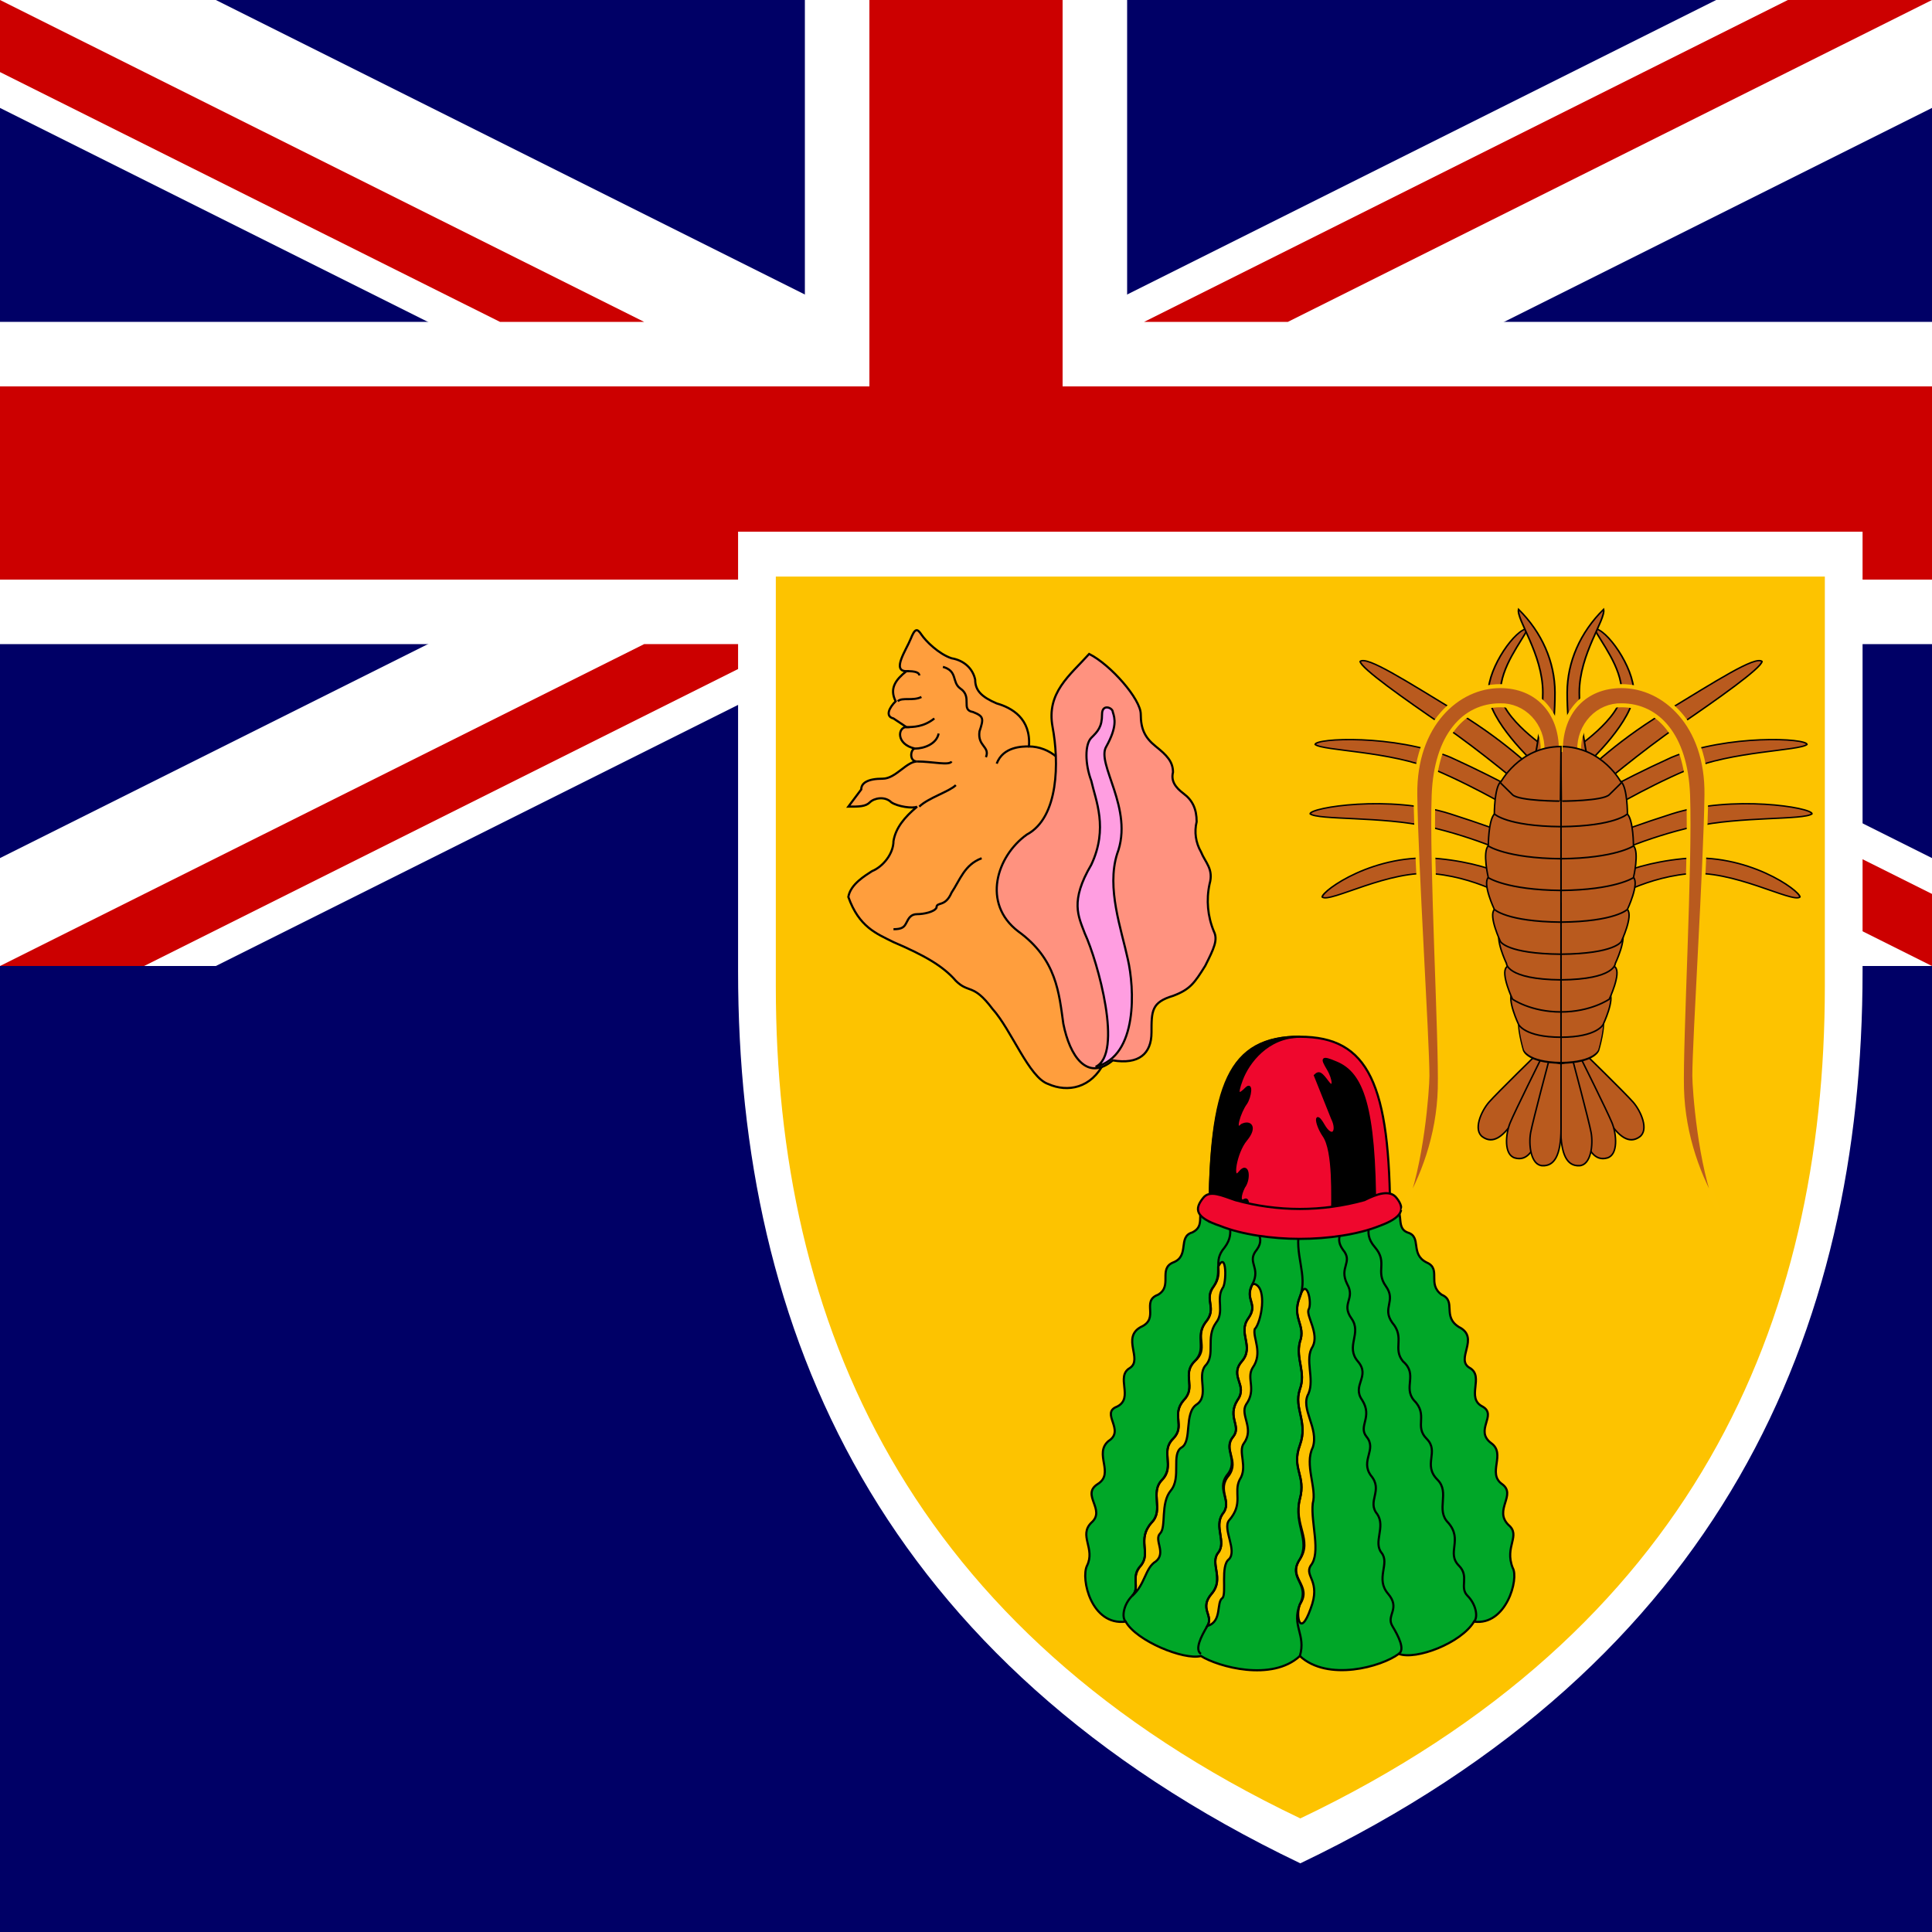
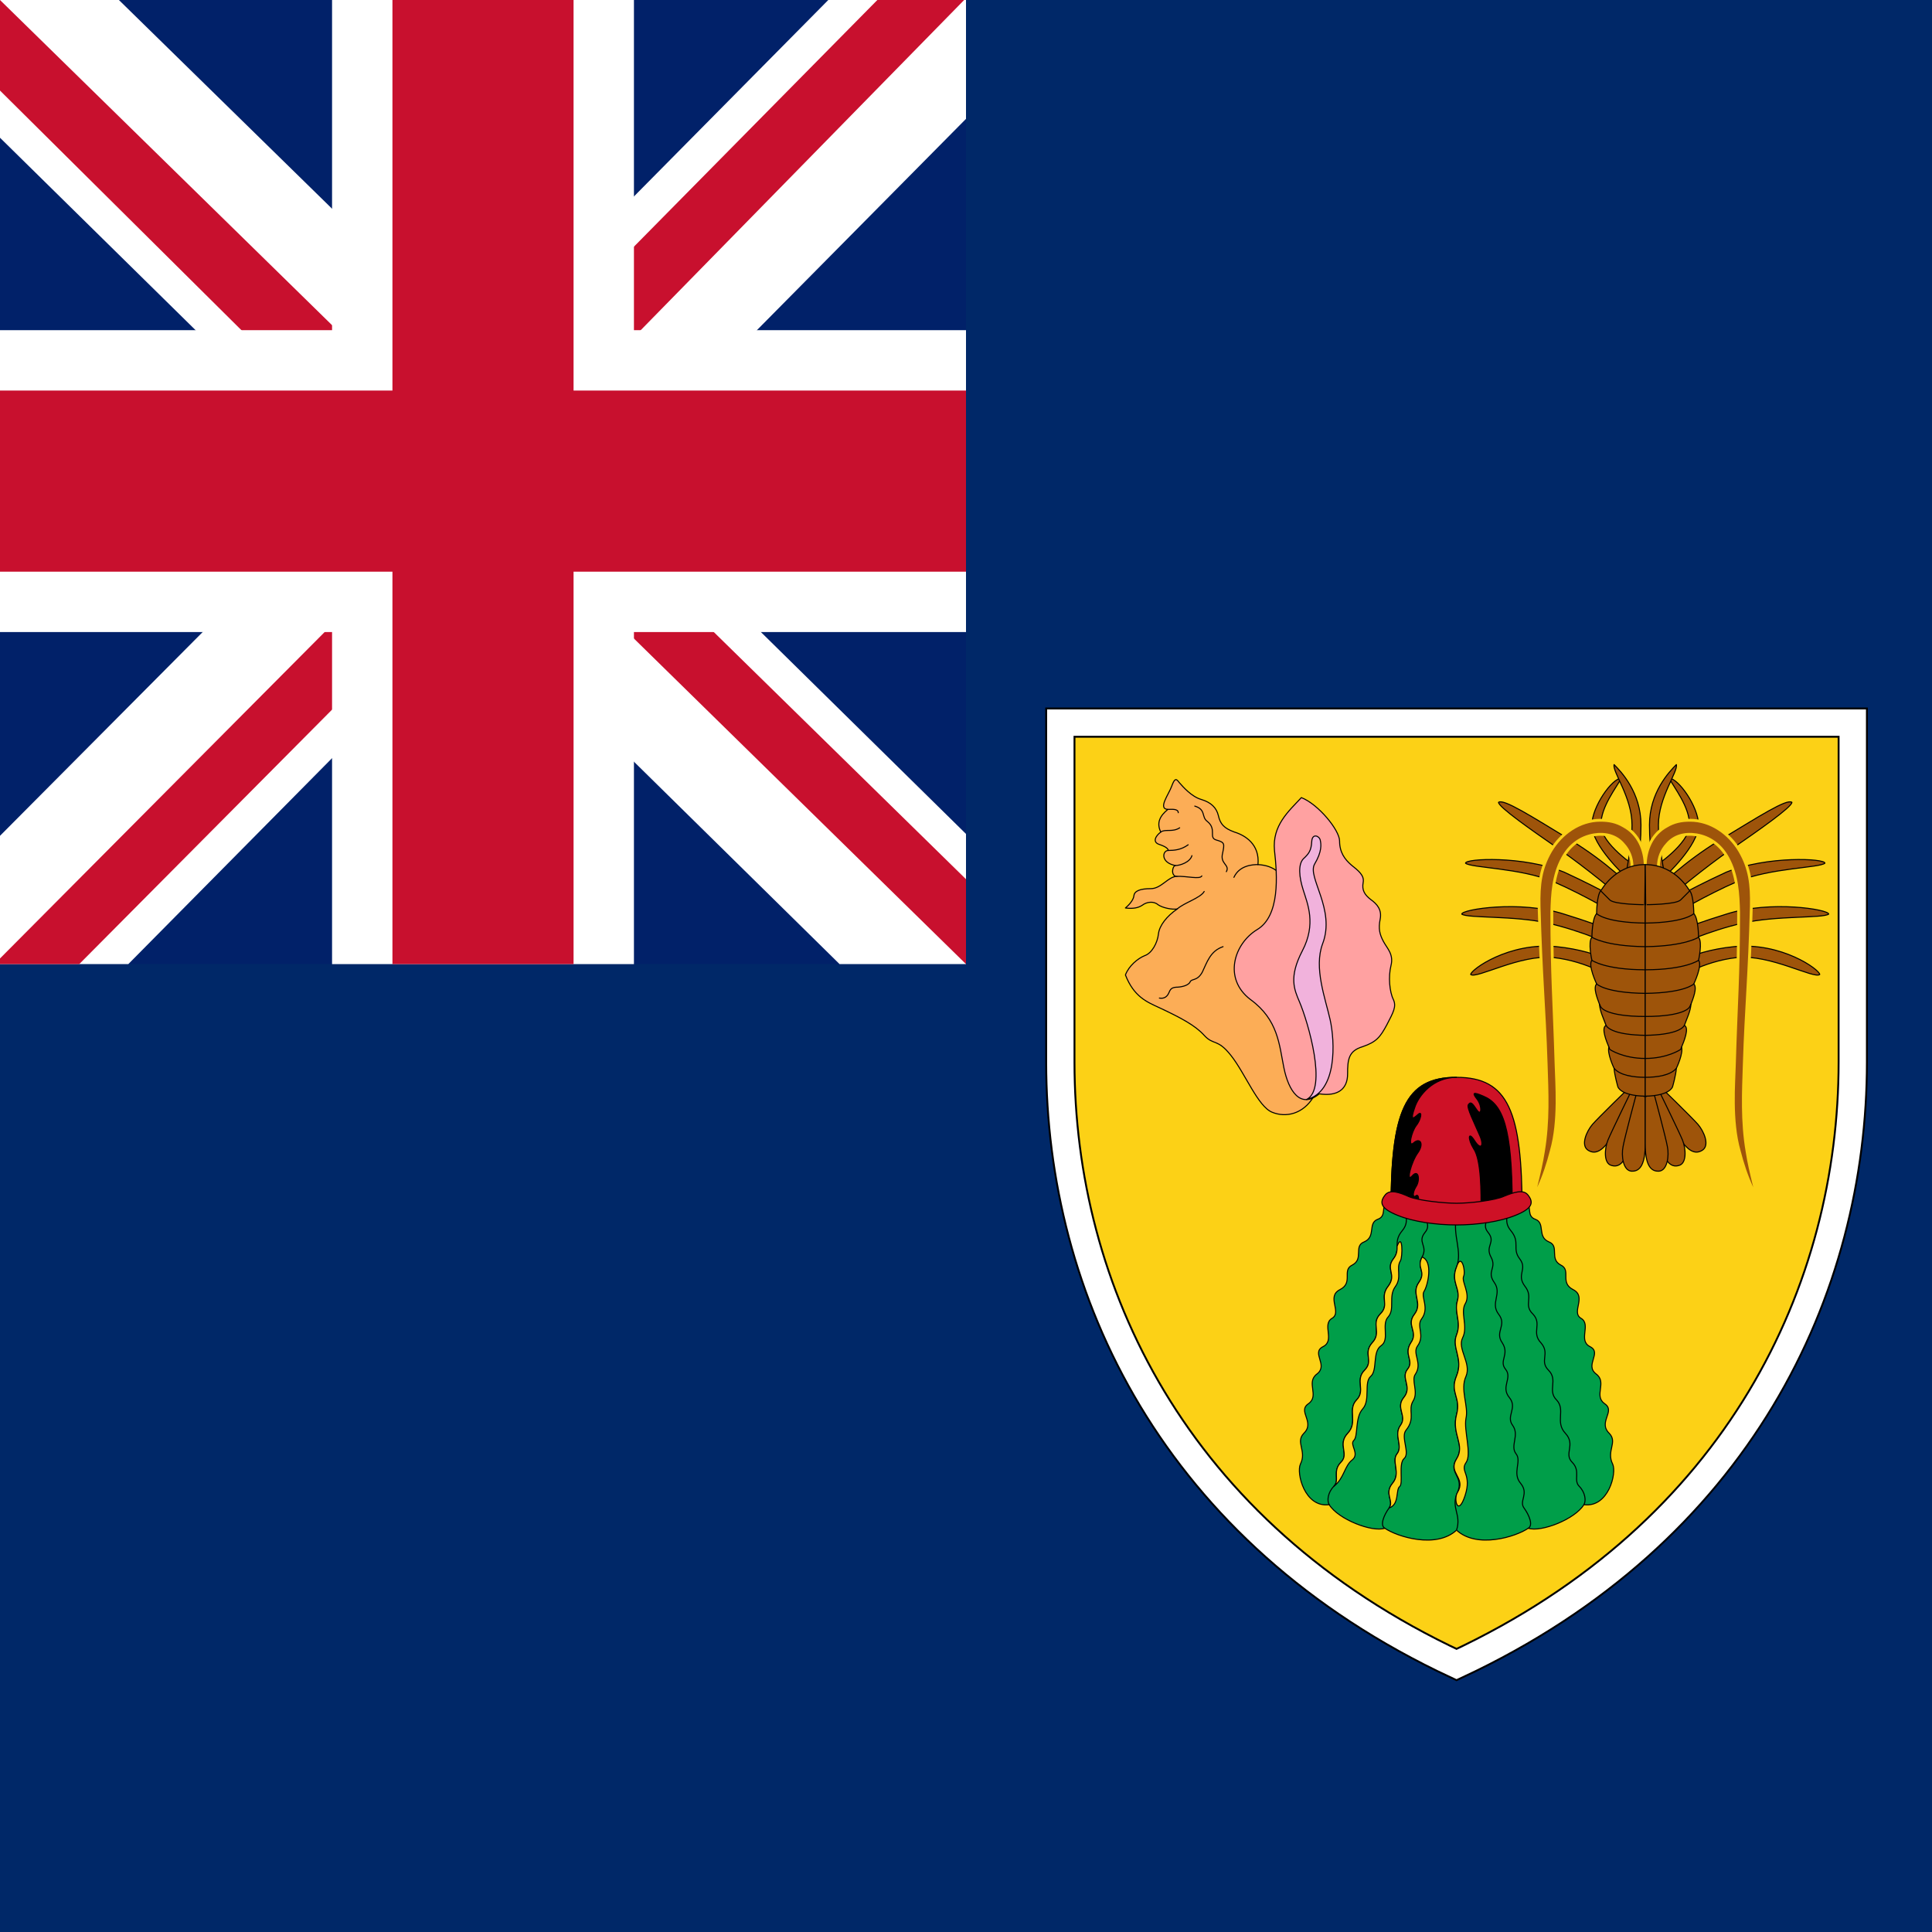
- <svg xmlns="http://www.w3.org/2000/svg" id="flag-icons-tc" viewBox="0 0 512 512">
-   <defs>
-     <clipPath id="tc-a">
-       <path fill-opacity=".7" d="M0 0h512v512H0z" />
-     </clipPath>
-   </defs>
-   <g clip-path="url(#tc-a)">
-     <path fill="#006" d="M1024 512V0H0v512h1024z" />
-     <path fill="#006" fill-rule="evenodd" d="M0 0h512v256H0z" />
-     <g stroke-width="1pt">
-       <path fill="#fff" d="M0 0v28.6L454.8 256H512v-28.6L57.2 0H0zm512 0v28.6L57.2 256H0v-28.6L454.8 0H512z" />
-       <path fill="#fff" d="M213.3 0v256h85.4V0h-85.4zM0 85.3v85.4h512V85.3H0z" />
-       <path fill="#c00" d="M0 102.4v51.2h512v-51.2H0zM230.4 0v256h51.2V0h-51.2zM0 256l170.7-85.3h38.1L38.2 256H0zM0 0l170.7 85.3h-38.2L0 19.1V0zm303.2 85.3L473.8 0H512L341.3 85.3h-38.1zM512 256l-170.7-85.3h38.2L512 236.9V256z" />
-     </g>
-     <path fill="#fff" d="M493.6 140.9v116.5c0 95.6-37.6 183.1-149 236.4-111.4-53.3-149-140.8-149-236.4V140.9h298z" />
-     <path fill="#fdc300" d="M483.6 152.8v108.6c0 89.2-35 170.9-139 220.5-104-49.6-139-131.3-139-220.5V152.8h278z" />
-     <g stroke="#000" stroke-width=".1">
-       <path fill="#ff9e3d" d="M206 52.9a2 2 0 0 0-1.3-.5c.1-1.3-.8-1.8-1.5-2-.7-.3-1-.6-1-1.1-.1-.5-.5-.9-1.1-1-.6-.2-1.2-.8-1.4-1.1-.2-.3-.3-.3-.5.2s-.9 1.5-.2 1.5c-.5.4-.8.8-.5 1.4-.3.3-.5.7-.1.8l.6.4c-.4 0-.5.8.4 1-.2 0-.3.6.1.6-.5 0-1 .8-1.6.8-.7 0-1 .2-1 .5l-.6.8c.5 0 .8 0 1-.2s.7-.3 1 0c.3.2 1 .3 1.2.2-.6.5-1 1-1.1 1.6 0 .6-.5 1.2-1 1.4-.3.2-1 .6-1.1 1.2.5 1.4 1.3 1.7 2.1 2.1 1.4.6 2.3 1.1 2.9 1.8.6.6.8.1 1.7 1.3.9 1 1.7 3.2 2.6 3.5.9.4 2 .2 2.6-1 .7-1 1-12.4-2.2-14.3z" transform="matrix(5.698 0 0 5.6987 -893.7 -100.8)" />
-       <path fill="#ff927f" d="M207.5 48.1c-.9 1-2 1.8-1.7 3.4s.3 4.2-1.2 5c-1.4 1-2.1 3.2-.4 4.5 1.8 1.3 1.9 2.9 2.1 4.3.3 1.5 1.1 2.7 2.3 1.7 1.2.2 1.8-.3 1.8-1.3s0-1.4 1-1.7c.8-.3 1-.6 1.5-1.4.4-.8.6-1.2.4-1.6a3.7 3.7 0 0 1-.2-2.2c.2-.7-.2-1-.4-1.5a1.9 1.9 0 0 1-.2-1.4c0-.6-.2-1-.6-1.3-.4-.3-.6-.6-.5-1 0-.5-.3-.8-.8-1.2s-.7-.8-.7-1.5-1.4-2.3-2.4-2.8z" transform="matrix(5.698 0 0 5.6987 -893.7 -100.8)" />
-       <path fill="#ff9ee1" d="M207.8 67.3c2-.5 1.8-3.7 1.5-5-.3-1.4-1-3.3-.5-4.9.8-2.1-1-4.2-.5-5 .5-.9.4-1.3.3-1.6 0-.2-.5-.4-.5.1 0 .6-.2.8-.5 1.1s-.3 1.2 0 2c.2.9.8 2.2 0 3.9-1 1.7-.6 2.4-.3 3.2.6 1.3 1.8 5.6.5 6.2z" transform="matrix(5.698 0 0 5.6987 -893.7 -100.8)" />
-       <path fill="none" d="M199 48.9c.2 0 .6 0 .6.2m-1 1.2c.2-.2.7 0 1.1-.2m-.7 1.4c.3 0 .8 0 1.3-.4m-.9 1.4c.4 0 1-.2 1.1-.7m-1 1.3c.7 0 1.5.2 1.6 0m-1.5 2.1c.4-.4 1.4-.7 1.7-1m-.6-5.5c.7.2.4.7.8 1 .6.4 0 1 .6 1.1.5.2.5.3.3.9-.1.7.5.7.3 1.2m2-.5c-.3 0-1.2 0-1.5.8m-4.8 7.7c.4 0 .5-.1.6-.3.1-.2.2-.4.5-.4s.8-.1.9-.3c0-.3.4 0 .7-.7.4-.6.6-1.3 1.4-1.6" transform="matrix(5.698 0 0 5.6987 -893.7 -100.8)" />
-     </g>
-     <g stroke="#000" stroke-width=".1">
-       <path fill="#00a728" d="M221.8 73.8c.3.4 0 1 .5 1.2.7.2.1 1 .9 1.4.7.3 0 1 .7 1.5.7.3 0 1 .8 1.5 1 .5-.2 1.5.5 1.9.7.4-.2 1.4.6 1.8.7.4-.4 1.1.4 1.7.7.5-.2 1.4.5 1.9s-.4 1.2.3 1.9c.6.5-.2 1 .2 2 .3.5-.3 2.7-1.8 2.5-.6 1-2.7 1.8-3.5 1.5-.8.6-3.3 1.3-4.6.1-1.3 1.2-3.8.5-4.6 0-.8.2-3-.7-3.5-1.6-1.6.2-2.1-2-1.8-2.6.4-.8-.4-1.4.2-2 .7-.6-.5-1.3.3-1.8s-.2-1.4.5-2c.8-.5-.4-1.3.4-1.6.8-.4-.1-1.4.6-1.8.6-.4-.4-1.4.5-1.9.9-.4 0-1.2.8-1.5.7-.4 0-1.2.7-1.5.8-.3.2-1.2.9-1.4.6-.3.2-.8.5-1.3 1.7.7 6.8 1.2 9 0z" transform="matrix(5.698 0 0 5.6987 -893.7 -100.8)" />
-       <path fill="#fdc300" d="M213.5 76.7c0 .2 0 .5-.2.8-.5.6.2 1-.4 1.7-.5.7.1 1.2-.5 1.8-.6.6.1 1.2-.5 1.8-.6.7.1 1.2-.5 1.8-.6.6.1 1.3-.5 1.9-.6.6.1 1.4-.5 2-.7.8 0 1.4-.5 2-.5.5 0 1-.4 1.4.6-.5.6-1.3 1.1-1.6.5-.4-.1-1 .2-1.3s0-1.4.5-2 0-1.7.5-2 .1-1.6.7-2 0-1.3.4-1.8c.5-.5 0-1.3.5-2 .4-.5 0-1.1.3-1.6.2-.2.2-1.8-.2-1zm1.6.7c-.4.7.3.9-.2 1.6s.3 1.3-.3 2 .3 1.1-.2 1.8c-.5.8.2 1.2-.2 1.7-.5.6.3 1.1-.2 1.8-.6.7.2 1.2-.3 1.8-.4.6.2 1.3-.2 1.8s.3 1.2-.3 1.9.1 1-.2 1.5c.7-.2.4-1.1.7-1.3.2-.2-.1-1.5.3-1.8.4-.4-.3-1.4 0-1.8.7-.8.2-1.3.5-1.9.4-.6-.1-1.3.2-1.7.5-.7-.2-1.3.1-1.8.5-.7 0-1.2.3-1.7.5-.7 0-1.4.1-1.8.3-.3.6-1.9 0-2.1zm2.2.6c-.4 1 .3 1.3 0 2.1-.2.8.3 1.4 0 2.2-.3.9.4 1.5 0 2.6s.3 1.4 0 2.5c-.3 1.2.5 1.9 0 2.8-.6.9.6 1.2 0 2.1-.2.5 0 1.6.5.2.5-1.3-.3-1.5 0-2 .5-.6 0-2 .1-2.9.2-.7-.4-1.8 0-2.6.3-.9-.6-1.8-.2-2.5.3-.7-.2-1.6.2-2.2.3-.6-.3-1.4-.2-1.7.2-.3-.1-1.6-.4-.6z" transform="matrix(5.698 0 0 5.6987 -893.7 -100.8)" />
-       <path fill="#ef072d" d="M221.5 74.4c0-6.3-1-8.5-4.2-8.5-3.3 0-4.2 2.2-4.2 8.5h8.4z" transform="matrix(5.698 0 0 5.6987 -893.7 -100.8)" />
-       <path fill="none" d="M214.3 73.9c-.6.6.1 1-.5 1.8-.6.7 0 1.1-.5 1.8s.2 1-.4 1.7c-.5.7.2 1.2-.5 1.8-.6.6.1 1.2-.5 1.8-.6.7.1 1.2-.5 1.8-.6.6.1 1.2-.5 1.9-.6.6.1 1.4-.5 2-.7.8 0 1.4-.5 2s0 1-.4 1.4c-.4.4-.5 1-.3 1.2m6.3-19c-.6.8.3 1-.2 1.7-.5.6.2.8-.2 1.6s.3.9-.2 1.6.3 1.3-.3 2 .3 1.1-.2 1.8c-.5.8.2 1.2-.2 1.7-.5.6.3 1.1-.3 1.8-.5.7.3 1.2-.2 1.8-.4.6.2 1.3-.2 1.8s.3 1.2-.3 1.9.1 1-.2 1.5c-.3.5-.6 1.1-.3 1.3m4.6-19.8c-.3 1.2.4 2.2 0 3.2s.3 1.3 0 2.1c-.2.8.3 1.4 0 2.2-.3.9.4 1.5 0 2.6s.3 1.4 0 2.5c-.3 1.2.6 1.9 0 2.8-.6.9.5 1.1 0 2.1-.4 1 .3 1.4 0 2.4m3-20.8c.6.6-.2 1 .5 1.8.6.7 0 1.1.5 1.8s-.2 1 .3 1.7c.6.7 0 1.2.5 1.8.7.6 0 1.2.5 1.8.7.7 0 1.2.6 1.8.6.6-.2 1.2.5 1.9.6.6-.1 1.4.5 2 .7.8-.1 1.4.5 2 .5.5 0 1 .4 1.4.4.4.5 1 .3 1.2m-6.3-19c.5.8-.3 1 .2 1.7.5.6-.2.8.2 1.6.4.7-.3.9.2 1.6s-.3 1.3.3 2-.3 1.1.2 1.8c.5.8-.2 1.2.2 1.7.5.6-.3 1.1.2 1.8.6.7-.2 1.2.3 1.8.4.6-.2 1.3.2 1.8s-.3 1.2.3 1.9-.1 1 .2 1.5c.3.5.6 1.1.3 1.3" transform="matrix(5.698 0 0 5.6987 -893.7 -100.8)" />
-       <path d="M213.1 74.4c0-6.3 1-8.5 4.2-8.5-1.5 0-2.4 1.2-2.7 2s-.1.7.2.4.2.4 0 .7c-.3.4-.6 1.4-.2 1 .4-.2.7.1.2.7s-.7 2-.3 1.5c.4-.5.5.3.2.7-.2.4-.2.7 0 .6.3-.2.2.6 0 1h-1.6zm7.7-.3c0-5-.6-6.5-1.8-7-.7-.3-.7-.2-.4.3s.3 1 0 .6-.4-.5-.6-.3l.8 2c.3.6 0 1-.4.3s-.4-.1 0 .5c.5.7.4 2.9.4 3.8l2-.2z" transform="matrix(5.698 0 0 5.6987 -893.7 -100.8)" />
-       <path fill="#ef072d" d="M217.3 75.3c1.3 0 2.7-.2 3.7-.6 1.1-.4 1.2-.8.8-1.3-.3-.4-.9-.2-1.5.1a11.2 11.2 0 0 1-6 0c-.6-.2-1.2-.5-1.5-.1-.4.5-.4.9.8 1.3 1 .4 2.4.6 3.7.6z" transform="matrix(5.698 0 0 5.6987 -893.7 -100.8)" />
-     </g>
-     <g fill="#b95a1e" fill-rule="evenodd">
-       <path stroke="#000" stroke-width="4.4" d="M779.4 912.6v179.2c.1 75.7 19.8 105 54.3 103.6 34.4-1.3 41-58.8 34.5-92-6.6-33.3-53.2-199-53.2-199l-35.6 8.2z" transform="matrix(.07727 -.0499 .04732 .08148 313.5 245.5)" />
-       <path stroke="#000" stroke-width="4.4" d="M779.4 912.6v179.2c.1 75.7 19.8 105 54.3 103.6 34.4-1.3 41-58.8 34.5-92-6.6-33.3-53.2-199-53.2-199l-35.6 8.2z" transform="matrix(.08863 -.01984 .01882 .09346 329.5 211.7)" />
-       <path stroke="#000" stroke-width="4.4" d="M779.4 912.6v179.2c.1 75.7 19.8 105 54.3 103.6 34.4-1.3 41-58.8 34.5-92-6.6-33.3-53.2-199-53.2-199l-35.6 8.2z" transform="matrix(.0906 0 0 .09555 343 194.7)" />
-       <path stroke="#000" stroke-width="5.5" d="M779.5 255.1c159.6-1.4 177.2-35.4 177.2-35.4s35.4-70.9 17.7-88.6c-17.7-17.7-194.9-17.7-194.9-17.7V255z" transform="matrix(.05623 0 0 .09555 369.9 257.3)" />
-       <path stroke="#000" stroke-width="4.4" d="M779.5 255.1c106.3 0 124-35.4 124-35.4s35.5-70.9 17.8-88.6c-17.7-17.7-141.8-17.7-141.8-17.7V255z" transform="matrix(.0906 0 0 .09555 343 250.5)" />
-       <path stroke="#000" stroke-width="4.4" d="M779.5 255.1c88.6 0 141.8-35.4 141.8-35.4s35.4-70.9 17.7-88.6c-17.7-17.7-159.5-17.7-159.5-17.7v141.7z" transform="matrix(.0906 0 0 .09555 343 243.8)" />
-       <path stroke="#000" stroke-width="3.9" d="M832.7 113.4s70.8-88.6 194.9-177.2c124-88.6 213.7-156.7 230.3-141.7 0 17.7-106.3 106.3-195 177.2-88.5 70.8-194.8 177.1-194.8 177.1l-35.4-35.4z" transform="matrix(.11244 0 0 .09555 325.5 194.9)" />
-       <path stroke="#000" stroke-width="3.9" d="M832.7 113.4s70-52 204.4-124c132.2-64 318.9-53.2 318.9-35.5-17.8 17.8-177.2 17.8-283.5 70.9C971 75.5 868 148.8 868 148.8l-35.4-35.4z" transform="matrix(.11244 0 0 .09555 326.4 201.7)" />
-       <path stroke="#000" stroke-width="3.9" d="M832.7 113.4s61.6-35 204.4-88.6c141.7-53.1 329.8-17.7 329.8 0-17.7 17.7-170.4 7-276.7 35.4-110 27.8-222 88.6-222 88.6l-35.5-35.4z" transform="matrix(.11244 0 0 .09555 326.5 213.3)" />
-       <path stroke="#000" stroke-width="3.9" d="M832.7 113.4s71-71 222.4-88.6c152.3-17.7 276.3 88.6 276.3 106.3-17.7 17.7-159.5-78-265.7-64.3-112.6 13.7-197.6 82-197.6 82l-35.5-35.4z" transform="matrix(.11244 0 0 .09555 327.3 225.2)" />
-       <path stroke="#000" stroke-width="4.4" d="M779.5 255.1c159.6-1.4 159.5-45.5 159.5-45.5s35.4-70.8 17.7-88.6c-17.7-17.7-177.2-7.6-177.2-7.6V255z" transform="matrix(.0906 0 0 .09555 343 235.3)" />
-       <path stroke="#000" stroke-width="4.4" d="M779.5 255.1c159.6-1.4 177.2-35.4 177.2-35.4s35.4-70.9 17.7-88.6c-17.7-17.7-194.9-17.7-194.9-17.7V255z" transform="matrix(.0906 0 0 .09555 343 228.5)" />
-       <path stroke="#000" stroke-width="4.4" d="M779.5 255.1c159.6-1.4 195-35.4 195-35.4s35.3-70.9 17.6-88.6c-17.7-17.7-212.6-17.7-212.6-17.7V255z" transform="matrix(.0906 0 0 .09555 343 220)" />
-       <path stroke="#000" stroke-width="4.4" d="M779.5 255.1c159.6-1.4 212.6-35.4 212.6-35.4s17.7-70.9 0-88.6c-17.7-17.7-212.6-17.7-212.6-17.7V255z" transform="matrix(.0906 0 0 .09555 343 211.6)" />
-       <path stroke="#000" stroke-width="3.9" d="M832.7 113.4S946.9 24.8 946.9-46.1c0-70.8-50.4-141.7-64.6-177.1 28.5 0 93.1 106.3 93.1 177.1 0 77.5-107.3 195-107.3 195l-35.4-35.5z" transform="matrix(.11244 0 0 .09555 323.3 187.9)" />
-       <path stroke="#000" stroke-width="3.9" d="M832.7 113.4s-14.3-53.2-14.3-159.5a355 355 0 0 1 85.7-230.3C910-249 847-152.4 847-46c0 77.5 21.1 195 21.1 195l-35.4-35.5z" transform="matrix(.11244 0 0 .09555 323.3 187.9)" />
-       <path stroke="#000" stroke-width="4.4" d="M779.5 255.1c159.6-1.4 212.6-35.4 212.6-35.4s0-70.9-17.7-88.6c-17.7-17.7-194.9-17.7-194.9-17.7v141.7z" transform="matrix(.0906 0 0 .09555 343 203.2)" />
-       <path stroke="#000" stroke-width="4.4" d="M779.5 255.1c159.6-1.4 195-35.4 195-35.4s0-70.9-17.8-88.6c-17.7-17.7-177.2-17.7-177.2-17.7V255z" transform="matrix(.0906 0 0 .09555 343 194.7)" />
-       <path stroke="#fdc301" stroke-width="11" d="M318.9 1318.1c55-122.3 70.9-336.6 70.9-372 0-99.8-33-585.2-35.5-779.6s124-301.2 248-301.2c106.4 0 177.2 71 177.2 177.2h-53.1a121 121 0 0 0-124-124c-106.3 0-188 83.7-195 248-7.5 190 21.4 683 17.8 815S374 1231.2 318.9 1318z" transform="matrix(-.0906 0 0 .09555 484.3 194.7)" />
-       <path stroke="#000" stroke-width="4.4" d="M779.4 912.6v179.2c.1 75.7 19.8 105 54.3 103.6 34.4-1.3 41-58.8 34.5-92-6.6-33.3-53.2-199-53.2-199l-35.6 8.2z" transform="matrix(-.07727 -.0499 -.04732 .08148 513.9 245.5)" />
-       <path stroke="#000" stroke-width="4.4" d="M779.5 32.9C903.7 33 957.3 135.3 957 133.2l-35.7 33.3c-19 17.8-141.8 17.8-140.2 17.7l-1.6-151.3z" transform="matrix(.0906 0 0 .09555 343 194.7)" />
-       <path stroke="#000" stroke-width="4.4" d="M779.4 912.6v179.2c.1 75.7 19.8 105 54.3 103.6 34.4-1.3 41-58.8 34.5-92-6.6-33.3-53.2-199-53.2-199l-35.6 8.2z" transform="matrix(-.08863 -.01984 -.01882 .09346 497.9 211.7)" />
-       <path stroke="#000" stroke-width="4.4" d="M779.4 912.6v179.2c.1 75.7 19.8 105 54.3 103.6 34.4-1.3 41-58.8 34.5-92-6.6-33.3-53.2-199-53.2-199l-35.6 8.2z" transform="matrix(-.0906 0 0 .09555 484.3 194.7)" />
-       <path stroke="#000" stroke-width="5.5" d="M779.5 255.1c159.6-1.4 177.2-35.4 177.2-35.4s35.4-70.9 17.7-88.6c-17.7-17.7-194.9-17.7-194.9-17.7V255z" transform="matrix(-.05623 0 0 .09555 457.5 257.3)" />
-       <path stroke="#000" stroke-width="4.4" d="M779.5 255.1c106.3 0 124-35.4 124-35.4s35.5-70.9 17.8-88.6c-17.7-17.7-141.8-17.7-141.8-17.7V255z" transform="matrix(-.0906 0 0 .09555 484.3 250.5)" />
-       <path stroke="#000" stroke-width="4.4" d="M779.5 255.1c88.6 0 141.8-35.4 141.8-35.4s35.4-70.9 17.7-88.6c-17.7-17.7-159.5-17.7-159.5-17.7v141.7z" transform="matrix(-.0906 0 0 .09555 484.3 243.8)" />
-       <path stroke="#000" stroke-width="3.9" d="M832.7 113.4s70.8-88.6 194.9-177.2c124-88.6 213.7-156.7 230.3-141.7 0 17.7-106.3 106.3-195 177.2-88.5 70.8-194.8 177.1-194.8 177.1l-35.4-35.4z" transform="matrix(-.11244 0 0 .09555 501.9 194.9)" />
-       <path stroke="#000" stroke-width="3.9" d="M832.7 113.4s70-52 204.4-124c132.2-64 318.9-53.2 318.9-35.5-17.8 17.8-177.2 17.8-283.5 70.9C971 75.5 868 148.8 868 148.8l-35.4-35.4z" transform="matrix(-.11244 0 0 .09555 501 201.7)" />
-       <path stroke="#000" stroke-width="3.9" d="M832.7 113.4s61.6-35 204.4-88.6c141.7-53.1 329.8-17.7 329.8 0-17.7 17.7-170.4 7-276.7 35.4-110 27.8-222 88.6-222 88.6l-35.5-35.4z" transform="matrix(-.11244 0 0 .09555 500.9 213.3)" />
-       <path stroke="#000" stroke-width="3.9" d="M832.7 113.4s71-71 222.4-88.6c152.3-17.7 276.3 88.6 276.3 106.3-17.7 17.7-159.5-78-265.7-64.3-112.6 13.7-197.6 82-197.6 82l-35.5-35.4z" transform="matrix(-.11244 0 0 .09555 500.1 225.2)" />
-       <path stroke="#000" stroke-width="4.4" d="M779.5 255.1c159.6-1.4 159.5-45.5 159.5-45.5s35.4-70.8 17.7-88.6c-17.7-17.7-177.2-7.6-177.2-7.6V255z" transform="matrix(-.0906 0 0 .09555 484.3 235.3)" />
-       <path stroke="#000" stroke-width="4.4" d="M779.5 255.1c159.6-1.4 177.2-35.4 177.2-35.4s35.4-70.9 17.7-88.6c-17.7-17.7-194.9-17.7-194.9-17.7V255z" transform="matrix(-.0906 0 0 .09555 484.3 228.5)" />
-       <path stroke="#000" stroke-width="4.4" d="M779.5 255.1c159.6-1.4 195-35.4 195-35.4s35.3-70.9 17.6-88.6c-17.7-17.7-212.6-17.7-212.6-17.7V255z" transform="matrix(-.0906 0 0 .09555 484.3 220)" />
-       <path stroke="#000" stroke-width="4.4" d="M779.5 255.1c159.6-1.4 212.6-35.4 212.6-35.4s17.7-70.9 0-88.6c-17.7-17.7-212.6-17.7-212.6-17.7V255z" transform="matrix(-.0906 0 0 .09555 484.3 211.6)" />
-       <path stroke="#000" stroke-width="3.9" d="M832.7 113.4S946.9 24.8 946.9-46.1c0-70.8-50.4-141.7-64.6-177.1 28.5 0 93.1 106.3 93.1 177.1 0 77.5-107.3 195-107.3 195l-35.4-35.5z" transform="matrix(-.11244 0 0 .09555 504.1 187.9)" />
-       <path stroke="#000" stroke-width="3.9" d="M832.7 113.4s-14.3-53.2-14.3-159.5a355 355 0 0 1 85.7-230.3C910-249 847-152.4 847-46c0 77.5 21.1 195 21.1 195l-35.4-35.5z" transform="matrix(-.11244 0 0 .09555 504.1 187.9)" />
-       <path stroke="#000" stroke-width="4.4" d="M779.5 255.1c159.6-1.4 212.6-35.4 212.6-35.4s0-70.9-17.7-88.6c-17.7-17.7-194.9-17.7-194.9-17.7v141.7z" transform="matrix(-.0906 0 0 .09555 484.3 203.2)" />
-       <path stroke="#000" stroke-width="4.4" d="M779.5 255.1c159.6-1.4 195-35.4 195-35.4s0-70.9-17.8-88.6c-17.7-17.7-177.2-17.7-177.2-17.7V255z" transform="matrix(-.0906 0 0 .09555 484.3 194.7)" />
-       <path stroke="#fdc301" stroke-width="11" d="M318.9 1318.1c55-122.3 70.9-336.6 70.9-372 0-99.8-33-585.2-35.5-779.6s124-301.2 248-301.2c106.4 0 177.2 71 177.2 177.2h-53.1a121 121 0 0 0-124-124c-106.3 0-188 83.7-195 248-7.5 190 21.4 683 17.8 815S374 1231.2 318.9 1318z" transform="matrix(.0906 0 0 .09555 343 194.7)" />
-       <path stroke="#000" stroke-width="4.4" d="M779.5 32.9C903.7 33 957.3 135.3 957 133.2l-35.7 33.3c-19 17.8-141.8 17.8-140.2 17.7l-1.6-151.3z" transform="matrix(-.0906 0 0 .09555 484.3 194.7)" />
+ <svg xmlns="http://www.w3.org/2000/svg" xmlns:xlink="http://www.w3.org/1999/xlink" id="flag-icons-tc" version="1.1" viewBox="0 0 512 512">
+   <path id="path314" fill="#006" d="M512 512V0H0v512z" style="fill:#002868;fill-opacity:1;stroke-width:.924" />
+   <g id="g90" fill="none" stroke="#000" transform="matrix(.125 0 0 .125 386 316.5)">
+     <path id="use26" d="M840-1000v720C840 200 600 717 0 997-600 717-840 200-840-280v-720z" style="fill:#fcd116;stroke-width:64" />
+     <path id="use28" d="M840-1000v720C840 200 600 717 0 997-600 717-840 200-840-280v-720z" style="stroke:#fff;stroke-width:56" />
+     <g id="g88" stroke-linecap="round" stroke-linejoin="round" stroke-width="2.2">
+       <g id="g38" transform="translate(-400 -400)">
+         <path id="path30" fill="#fcad56" d="M97 193c-22 37-59 45-88 33-30-12-57-82-87-120-29-37-37-21-57-43-19-21-49-37-96-59-26-12-53-23-71-69 7-19 26-35 41-41 15-5 27-27 29-46 2-18 18-38 40-53-10 2-31-2-41-9-9-8-24-6-33 1-9 6-20 8-36 6 6-5 17-16 18-26s13-15 36-15c22 0 37-26 55-26-13 0-10-22-3-23-32-6-28-32-15-32-1-4-5-8-20-13-14-5-7-18 4-26-10-20-1-35 15-48-22-1 2-32 8-49 6-16 9-18 16-8 8 9 26 30 47 36 20 6 32 17 36 34 4 18 12 27 34 35 23 7 54 26 50 69 18 1 31 6 42 15" />
+         <path id="path32" fill="#ffa1a1" d="M152-349c0 24 11 39 25 51 15 12 28 22 25 37-3 16 3 26 16 36 14 10 24 22 20 42s-1 32 7 47 22 27 16 51-3 56 5 72c7 15 0 27-14 54-14 26-22 36-51 46-30 9-32 27-32 58 0 32-21 48-60 42-40 33-65-6-75-55S22 30-37-13c-58-44-35-118 14-148 49-29 43-115 37-168-5-53 30-83 57-112 36 14 81 69 81 92z" />
+         <path id="path34" fill="#f1b2dc" d="M67-8c-11-26-23-52 6-108 30-57 11-100 2-129-9-28-11-54 0-66 12-11 17-18 18-37 1-18 16-12 18-3s4 24-12 51c-16 28 45 96 17 169-19 51 6 116 16 161s16 153-50 169c45-22 3-165-15-207Z" />
+         <path id="path36" d="M-230-16c11 2 17-4 20-11s5-11 15-12c10 0 26-3 30-11 3-8 15-1 26-21 10-21 17-45 44-54m74-174c-10 0-39 1-51 27m-83-151c24 7 14 23 26 32 22 17 2 35 20 40s17 8 13 28c-6 23 16 24 8 39m-104 79c14-13 49-23 57-37m-58-32c21-1 49 7 53-1m-56-22c10 0 31-7 35-21m-50-11c12 0 27-1 42-12m-58-27c9-7 25 1 40-9m-25-39c7 0 22-2 22 7" />
+       </g>
+       <g id="g65" fill="#9e540a" transform="translate(400 -400)">
+         <g id="L1">
+           <path id="path40" d="M-55-233s-70-59-128-99-128-89-128-99c11-8 70 30 151 79 82 50 128 99 128 99zm-5 40s-68-41-135-70c-70-29-175-29-186-39 0-10 122-16 209 19 89 41 135 70 135 70zm-1 68s-74-34-146-50c-70-16-170-10-182-19 0-10 124-30 217 0 94 29 134 49 134 49zm-4 69s-56-38-130-46c-70-7-163 46-175 36 0-10 81-69 182-59 99 10 146 49 146 49zm23-218s-71-65-71-109c0-39 43-99 62-99-10 20-43 60-43 99 0 40 75 89 75 89z" />
+           <path id="path42" d="M-42-274s14-65 14-109c0-59-42-113-38-128 15 15 57 59 57 128 0 60-10 89-10 89z" />
+           <g id="g47" stroke="none">
+             <use xlink:href="#ant" id="use44" width="100%" height="100%" x="0" y="0" stroke="#fcd116" stroke-width="12" />
+             <path id="ant" d="M-25-295c0-19-7-36-19-49-16-19-40-25-65-21-30 5-54 23-69 51-20 37-22 77-23 116 0 135 5 190 9 323 1 39 8 119-10 182-7 27-15 52-27 78 8-33 12-50 16-75 11-65 8-126 6-186-4-123-11-186-15-335-1-45 3-79 24-115 22-37 60-64 103-64 18 0 33 3 48 12 30 16 44 49 44 82z" />
+           </g>
+           <path id="path49" d="M-19 187s-28 50-49 86-38 44-54 33c-15-11-2-40 10-54s79-79 79-79z" />
+           <path id="path51" d="M-12 191s-11 57-20 98c-8 41-22 55-39 50-18-4-15-37-8-54s49-103 49-103z" />
+           <path id="path53" d="M0 193v100c0 42-10 59-29 58-18-1-22-33-18-52 3-18 28-111 28-111z" />
+         </g>
+         <use xlink:href="#L1" id="use56" width="100%" height="100%" x="0" y="0" transform="scale(-1 1)" />
+         <g id="L2">
+           <path id="path58" d="M0 192c-53-1-58-20-58-20s-7-24-8-39c-1-2-15-32-11-45-5-12-17-41-6-46-5-14-13-30-14-45-4-11-14-35-6-43 0 0-19-40-10-50 0 0-9-39 0-49 0 0 0-40 10-50 0 0 0-39 9-49 0 2 28-55 94-55l-1 85h1z" />
+           <path id="path60" fill="none" d="M0-26c-85-1-103-20-103-20M0-76c-85 0-113-20-113-20M0-125c-85-1-113-20-113-20M0-175c-85-1-103-20-103-20m102-19c1 0-64 0-74-10l-19-19M0 152c-25 0-53-4-66-19m66-21c-47 0-75-19-75-19s-1-2-2-5M0 63c-62-1-79-14-83-21M0 23C-85 23-94 3-94 3l-3-6" />
+         </g>
+         <use xlink:href="#L2" id="use63" width="100%" height="100%" x="0" y="0" transform="scale(-1 1)" />
+       </g>
+       <g id="g86">
+         <g id="L3">
+           <path id="path67" fill="#009e49" d="M0 712c-43 40-126 14-152-4-27 9-99-19-118-50-52 7-70-67-61-86 14-28-11-46 7-65 25-24-14-47 10-63 24-17-6-45 18-63 25-19-13-45 13-58s-3-47 19-60-13-46 17-61c29-15 3-41 26-52 25-13 2-40 25-49 26-11 7-40 29-48 19-7 7-25 19-41H0" />
+           <path id="path69" d="M-99 18c-20 20 4 35-16 59-21 25-2 38-19 60s8 33-11 58c-19 24 4 39-17 59-20 21 4 39-17 61-20 23 4 38-16 58-21 21 3 43-17 63-20 21 4 47-19 71-22 24 4 43-14 61-19 19-2 38-15 51s-15 31-10 39M-60 25c-18 25 10 36-7 56-17 21 7 28-6 52s10 30-7 54 9 43-9 67c-19 24 9 37-8 61-16 25 8 38-7 56-15 19 11 37-8 60-18 22 8 39-7 59-15 21 6 43-7 60-13 16 9 41-10 63-18 22 4 37-7 52s-20 37-9 43" />
+         </g>
+         <use xlink:href="#L3" id="use72" width="100%" height="100%" x="0" y="0" transform="scale(-1 1)" />
+         <path id="path74" stroke="#009e49" d="M0 712V12" />
+         <path id="path76" d="M0 48c-9 39 13 73 0 106-13 32 9 45 2 71-8 26 9 45-2 73s15 50 0 87c-15 36 10 45 0 82-11 42 19 64 0 94s17 37 2 71c-15 33 9 46-2 80" />
+         <path id="path78" fill="#fcd116" d="M15 174c-5 11 15 37 4 57-12 19 6 49-6 73s19 54 7 82c-13 28 6 63 0 89-5 26 13 76 0 94-13 19 13 24-2 70s-25 7-16-7c19-31-21-41-2-71s-11-52 0-94c10-37-15-46 0-82 15-37-11-59 0-87s-6-47 2-73c7-26-15-39-2-71 10-32 20 9 15 20zm-84 32c-7 12 12 35-5 58-12 16 8 35-9 58-11 16 11 36-4 59-10 13 7 38-5 57-12 20 6 36-15 62-12 14 9 49-4 60s-1 54-10 60c-8 7 0 38-22 45 11-15-11-30 7-52 19-22-3-47 10-63 13-17-8-39 7-60 15-20-11-37 7-59 19-23-7-41 8-60 15-18-9-31 7-56 17-24-11-37 8-61 18-24-8-43 9-67s-6-30 7-54c24 9 12 61 4 73zm-50-65c-10 16 4 35-11 55-15 21 0 47-15 64-15 16 4 48-15 61s-7 52-22 65 0 50-17 69-9 58-19 67c-9 9 13 28-3 41-17 13-17 39-39 56 13-13-4-32 15-51 18-18-8-37 14-61 23-24-1-50 19-71 20-20-4-42 17-63 20-20-4-35 16-58 21-22-3-40 17-61 21-20-2-35 17-59 19-25-6-36 11-58 8-10 8-19 8-27 12-31 12 23 7 31z" />
+         <path id="path80" fill="#ce1126" d="M-139 35c0-210 29-283 139-283s139 73 139 283z" />
+         <path id="path82" fill="#000" d="M-139 35c0-210 29-283 139-283-50 0-81 39-89 65-9 26-4 24 7 14s6 12-4 24c-9 12-18 47-5 36 13-12 23 1 9 21-14 19-26 65-12 49s17 10 8 23c-8 13-7 25 0 19 8-6 7 21 0 32zm191-4C52 0 53-73 36-97c-12-19-12-39 2-17s21 11 11-11c-12-28-28-59-24-65 5-7 8-4 18 11s12-7 1-22c-11-14-10-17 13-7 41 17 61 66 61 231z" />
+         <path id="path84" fill="#ce1126" d="M0 65c-44 0-92-7-124-20-38-15-40-28-27-44 10-12 30-5 50 4 19 8 73 14 101 14s82-6 101-15c20-8 40-15 50-3 13 16 11 29-27 44C92 58 44 65 0 65Z" />
+       </g>
    </g>
  </g>
+   <path id="path3201" fill="#012169" d="M0-.5h256v256H0Z" style="stroke-width:.5" />
+   <path id="path3203" fill="#fff" d="M256-.5v32l-95 96 95 93.5v34.5h-33.5l-95.5-94-93 94H0v-34L93 128 0 36.5v-37h31l96 94 93-94z" style="stroke-width:.5" />
+   <path id="path3205" fill="#c8102e" d="m92 161.5 5.5 17-76.5 77H0V254Zm62-6 27 4 75 73.5v22.5zM256-.5l-96 98-2-22 75-76zM0 0l96.5 94.5-29.5-4L0 24Z" style="stroke-width:.5" />
+   <path id="path3207" fill="#fff" d="M88-.5v256h80V-.5zm-88 88v80h256v-80z" style="stroke-width:.5" />
+   <path id="path3209" fill="#c8102e" d="M0 103.5v48h256v-48zM104-.5v256h48V-.5z" style="stroke-width:.5" />
</svg>
